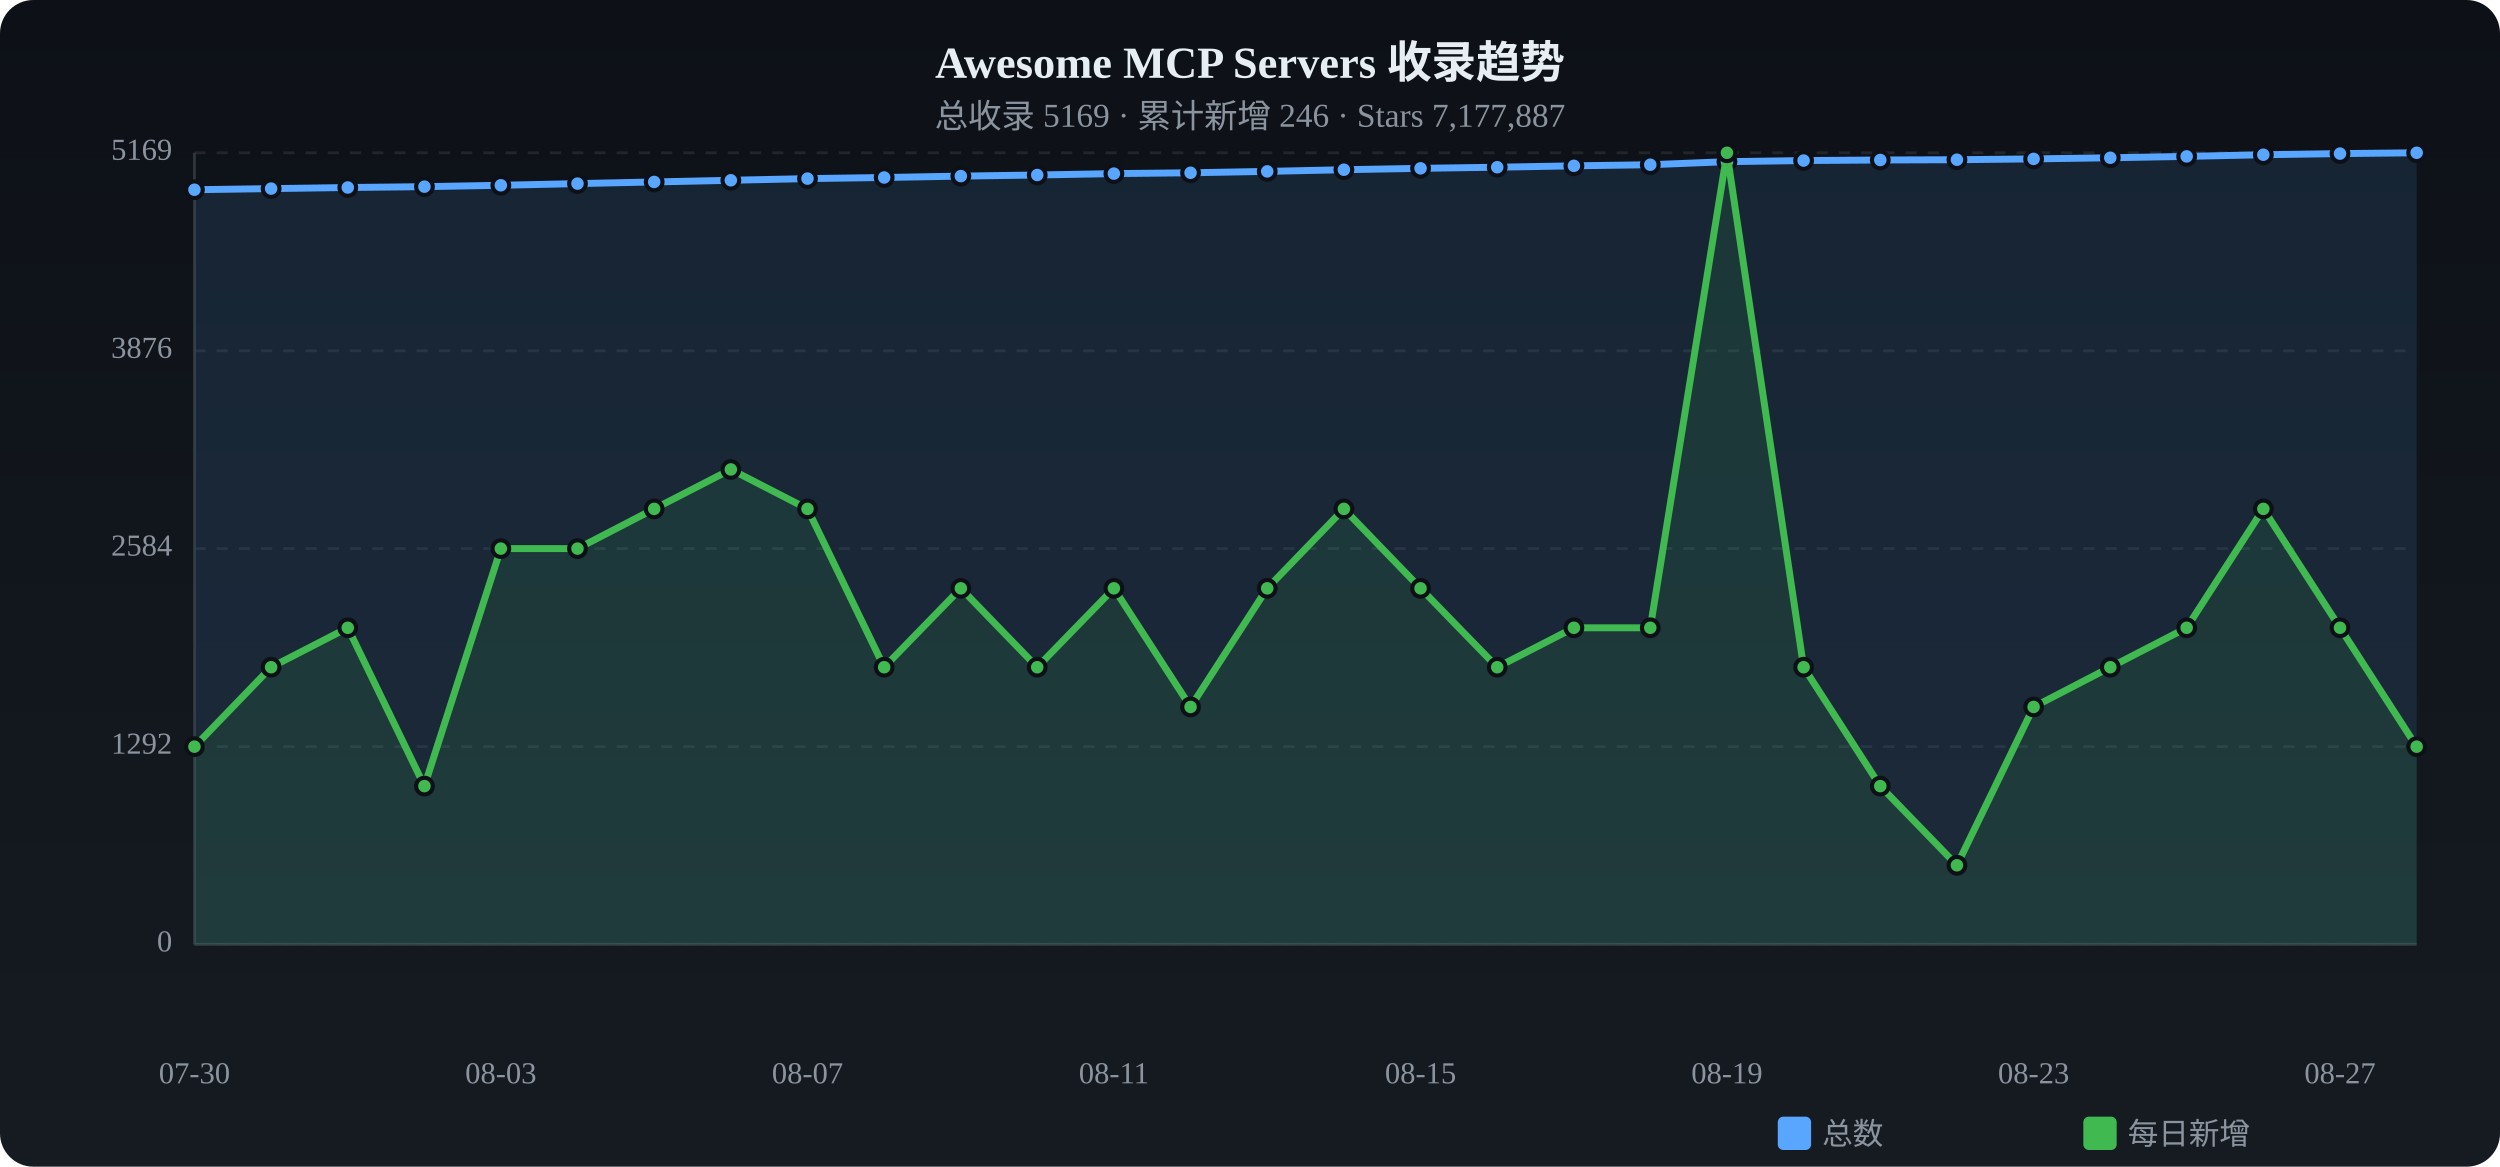
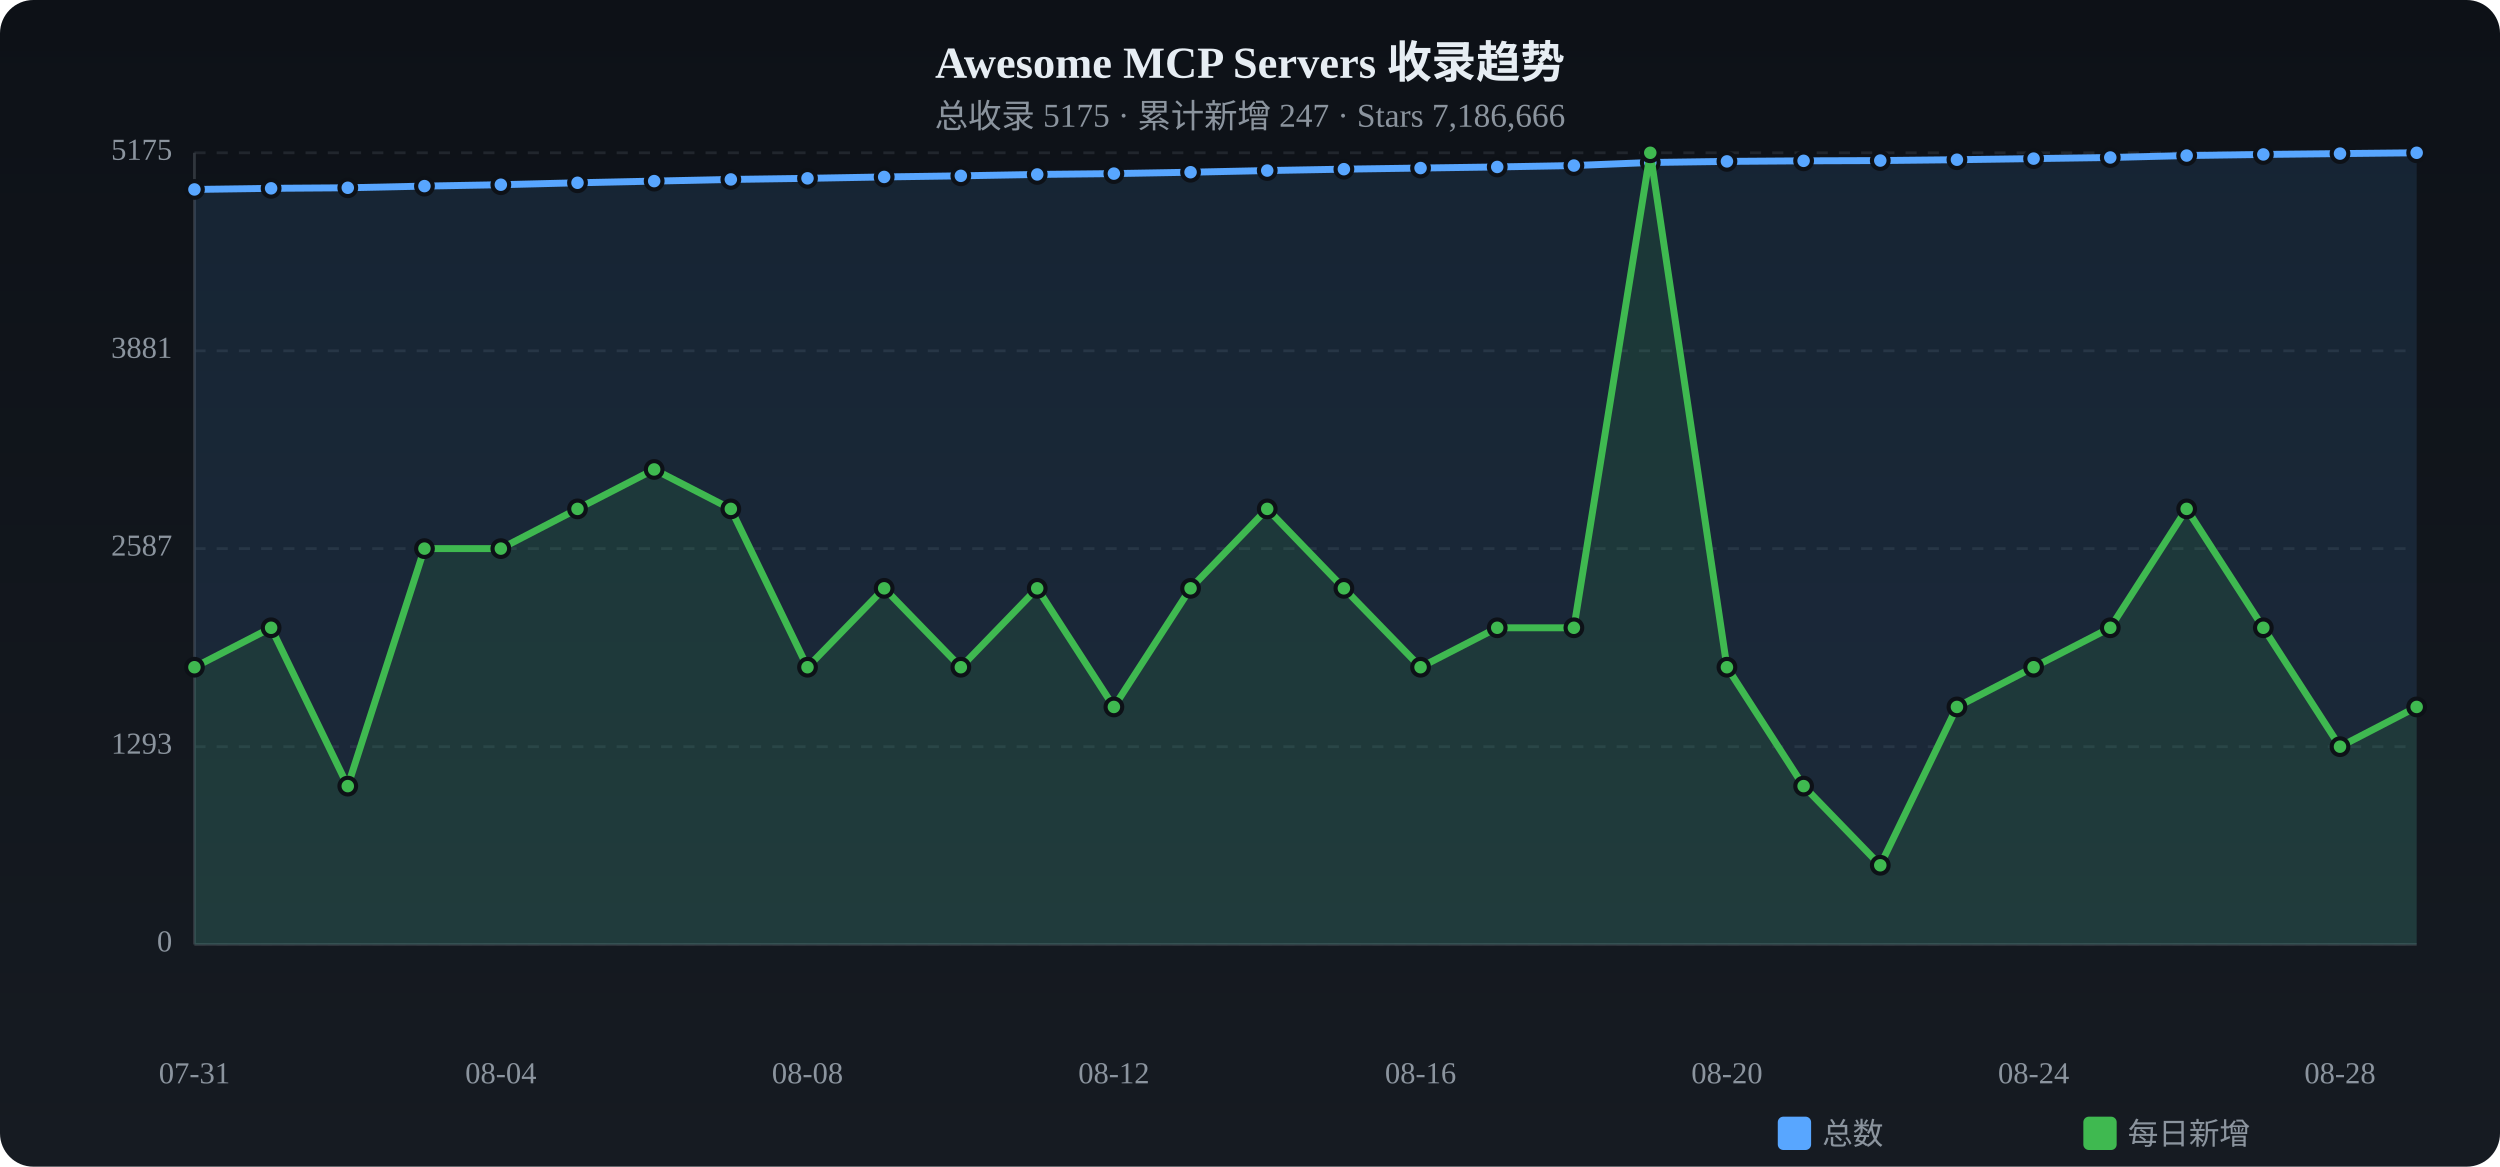
<svg xmlns="http://www.w3.org/2000/svg" viewBox="0 0 900 420" width="900" height="420">
  <defs>
    <linearGradient id="tbg" x1="0%" y1="0%" x2="0%" y2="100%">
      <stop offset="0%" stop-color="#0d1117" />
      <stop offset="100%" stop-color="#161b22" />
    </linearGradient>
  </defs>
  <rect width="900" height="420" rx="12" fill="url(#tbg)" />
  <text x="450.0" y="28" text-anchor="middle" fill="#e6edf3" font-size="16" font-weight="bold">Awesome MCP Servers 收录趋势</text>
-   <text x="450.0" y="46" text-anchor="middle" fill="#8b949e" font-size="12">总收录 5169 · 累计新增 246 · Stars 7,177,887</text>
+   <text x="450.0" y="46" text-anchor="middle" fill="#8b949e" font-size="12">总收录 5175 · 累计新增 247 · Stars 7,186,666</text>
  <text x="62" y="340.0" text-anchor="end" fill="#8b949e" font-size="11" dominant-baseline="middle">0</text>
  <line x1="70" y1="340.0" x2="870" y2="340.0" stroke="#21262d" stroke-dasharray="4 4" />
-   <text x="62" y="268.8" text-anchor="end" fill="#8b949e" font-size="11" dominant-baseline="middle">1292</text>
+   <text x="62" y="268.8" text-anchor="end" fill="#8b949e" font-size="11" dominant-baseline="middle">1293</text>
  <line x1="70" y1="268.8" x2="870" y2="268.8" stroke="#21262d" stroke-dasharray="4 4" />
-   <text x="62" y="197.5" text-anchor="end" fill="#8b949e" font-size="11" dominant-baseline="middle">2584</text>
+   <text x="62" y="197.5" text-anchor="end" fill="#8b949e" font-size="11" dominant-baseline="middle">2587</text>
  <line x1="70" y1="197.5" x2="870" y2="197.5" stroke="#21262d" stroke-dasharray="4 4" />
-   <text x="62" y="126.3" text-anchor="end" fill="#8b949e" font-size="11" dominant-baseline="middle">3876</text>
+   <text x="62" y="126.3" text-anchor="end" fill="#8b949e" font-size="11" dominant-baseline="middle">3881</text>
  <line x1="70" y1="126.3" x2="870" y2="126.3" stroke="#21262d" stroke-dasharray="4 4" />
-   <text x="62" y="55.0" text-anchor="end" fill="#8b949e" font-size="11" dominant-baseline="middle">5169</text>
+   <text x="62" y="55.0" text-anchor="end" fill="#8b949e" font-size="11" dominant-baseline="middle">5175</text>
  <line x1="70" y1="55.0" x2="870" y2="55.0" stroke="#21262d" stroke-dasharray="4 4" />
  <line x1="70" y1="55" x2="70" y2="340" stroke="#30363d" />
  <line x1="70" y1="340" x2="870" y2="340" stroke="#30363d" />
-   <path d="M70.0,68.3 L97.6,67.9 L125.2,67.5 L152.8,67.2 L180.3,66.7 L207.9,66.1 L235.5,65.5 L263.1,64.9 L290.7,64.3 L318.3,63.9 L345.9,63.4 L373.4,63.0 L401.0,62.5 L428.6,62.2 L456.2,61.7 L483.8,61.1 L511.4,60.6 L539.0,60.2 L566.6,59.7 L594.1,59.3 L621.7,58.2 L649.3,57.8 L676.9,57.6 L704.5,57.5 L732.1,57.2 L759.7,56.8 L787.2,56.3 L814.8,55.7 L842.4,55.3 L870.0,55.0 L870.0,340 L70.0,340 Z" fill="#58a6ff" opacity="0.12" />
-   <polyline points="70.0,68.3 97.6,67.9 125.2,67.5 152.8,67.2 180.3,66.7 207.9,66.1 235.5,65.5 263.1,64.9 290.7,64.3 318.3,63.9 345.9,63.4 373.4,63.0 401.0,62.5 428.6,62.2 456.2,61.7 483.8,61.1 511.4,60.6 539.0,60.2 566.6,59.7 594.1,59.3 621.7,58.2 649.3,57.8 676.9,57.6 704.5,57.5 732.1,57.2 759.7,56.8 787.2,56.3 814.8,55.7 842.4,55.3 870.0,55.0" fill="none" stroke="#58a6ff" stroke-width="2.5" stroke-linecap="round" stroke-linejoin="round" />
-   <circle cx="70.0" cy="68.3" r="3" fill="#58a6ff" stroke="#0d1117" stroke-width="1.5" />
-   <circle cx="97.6" cy="67.9" r="3" fill="#58a6ff" stroke="#0d1117" stroke-width="1.5" />
-   <circle cx="125.2" cy="67.5" r="3" fill="#58a6ff" stroke="#0d1117" stroke-width="1.5" />
-   <circle cx="152.8" cy="67.2" r="3" fill="#58a6ff" stroke="#0d1117" stroke-width="1.5" />
-   <circle cx="180.3" cy="66.7" r="3" fill="#58a6ff" stroke="#0d1117" stroke-width="1.5" />
-   <circle cx="207.9" cy="66.1" r="3" fill="#58a6ff" stroke="#0d1117" stroke-width="1.5" />
-   <circle cx="235.5" cy="65.5" r="3" fill="#58a6ff" stroke="#0d1117" stroke-width="1.5" />
-   <circle cx="263.1" cy="64.9" r="3" fill="#58a6ff" stroke="#0d1117" stroke-width="1.5" />
-   <circle cx="290.7" cy="64.3" r="3" fill="#58a6ff" stroke="#0d1117" stroke-width="1.5" />
-   <circle cx="318.3" cy="63.9" r="3" fill="#58a6ff" stroke="#0d1117" stroke-width="1.5" />
-   <circle cx="345.9" cy="63.4" r="3" fill="#58a6ff" stroke="#0d1117" stroke-width="1.5" />
-   <circle cx="373.4" cy="63.0" r="3" fill="#58a6ff" stroke="#0d1117" stroke-width="1.5" />
+   <path d="M70.0,68.2 L97.6,67.8 L125.2,67.6 L152.8,67.0 L180.3,66.5 L207.9,65.8 L235.5,65.2 L263.1,64.6 L290.7,64.2 L318.3,63.7 L345.9,63.3 L373.4,62.8 L401.0,62.5 L428.6,62.0 L456.2,61.4 L483.8,60.9 L511.4,60.5 L539.0,60.1 L566.6,59.6 L594.1,58.5 L621.7,58.1 L649.3,57.9 L676.9,57.8 L704.5,57.5 L732.1,57.1 L759.7,56.7 L787.2,56.0 L814.8,55.6 L842.4,55.3 L870.0,55.0 L870.0,340 L70.0,340 Z" fill="#58a6ff" opacity="0.12" />
+   <polyline points="70.0,68.2 97.6,67.8 125.2,67.6 152.8,67.0 180.3,66.5 207.9,65.8 235.5,65.2 263.1,64.6 290.7,64.2 318.3,63.7 345.9,63.3 373.4,62.8 401.0,62.5 428.6,62.0 456.2,61.4 483.8,60.9 511.4,60.5 539.0,60.1 566.6,59.6 594.1,58.5 621.7,58.1 649.3,57.9 676.9,57.8 704.5,57.5 732.1,57.1 759.7,56.7 787.2,56.0 814.8,55.6 842.4,55.3 870.0,55.0" fill="none" stroke="#58a6ff" stroke-width="2.5" stroke-linecap="round" stroke-linejoin="round" />
+   <circle cx="70.0" cy="68.2" r="3" fill="#58a6ff" stroke="#0d1117" stroke-width="1.5" />
+   <circle cx="97.6" cy="67.8" r="3" fill="#58a6ff" stroke="#0d1117" stroke-width="1.5" />
+   <circle cx="125.2" cy="67.6" r="3" fill="#58a6ff" stroke="#0d1117" stroke-width="1.5" />
+   <circle cx="152.8" cy="67.0" r="3" fill="#58a6ff" stroke="#0d1117" stroke-width="1.5" />
+   <circle cx="180.3" cy="66.5" r="3" fill="#58a6ff" stroke="#0d1117" stroke-width="1.5" />
+   <circle cx="207.9" cy="65.8" r="3" fill="#58a6ff" stroke="#0d1117" stroke-width="1.5" />
+   <circle cx="235.5" cy="65.2" r="3" fill="#58a6ff" stroke="#0d1117" stroke-width="1.5" />
+   <circle cx="263.1" cy="64.6" r="3" fill="#58a6ff" stroke="#0d1117" stroke-width="1.5" />
+   <circle cx="290.7" cy="64.2" r="3" fill="#58a6ff" stroke="#0d1117" stroke-width="1.5" />
+   <circle cx="318.3" cy="63.7" r="3" fill="#58a6ff" stroke="#0d1117" stroke-width="1.5" />
+   <circle cx="345.9" cy="63.3" r="3" fill="#58a6ff" stroke="#0d1117" stroke-width="1.5" />
+   <circle cx="373.4" cy="62.8" r="3" fill="#58a6ff" stroke="#0d1117" stroke-width="1.5" />
  <circle cx="401.0" cy="62.5" r="3" fill="#58a6ff" stroke="#0d1117" stroke-width="1.5" />
-   <circle cx="428.6" cy="62.2" r="3" fill="#58a6ff" stroke="#0d1117" stroke-width="1.5" />
-   <circle cx="456.2" cy="61.7" r="3" fill="#58a6ff" stroke="#0d1117" stroke-width="1.5" />
-   <circle cx="483.8" cy="61.1" r="3" fill="#58a6ff" stroke="#0d1117" stroke-width="1.5" />
-   <circle cx="511.4" cy="60.6" r="3" fill="#58a6ff" stroke="#0d1117" stroke-width="1.5" />
-   <circle cx="539.0" cy="60.2" r="3" fill="#58a6ff" stroke="#0d1117" stroke-width="1.5" />
-   <circle cx="566.6" cy="59.7" r="3" fill="#58a6ff" stroke="#0d1117" stroke-width="1.5" />
-   <circle cx="594.1" cy="59.3" r="3" fill="#58a6ff" stroke="#0d1117" stroke-width="1.5" />
-   <circle cx="621.7" cy="58.2" r="3" fill="#58a6ff" stroke="#0d1117" stroke-width="1.5" />
-   <circle cx="649.3" cy="57.8" r="3" fill="#58a6ff" stroke="#0d1117" stroke-width="1.5" />
-   <circle cx="676.9" cy="57.6" r="3" fill="#58a6ff" stroke="#0d1117" stroke-width="1.5" />
+   <circle cx="428.6" cy="62.0" r="3" fill="#58a6ff" stroke="#0d1117" stroke-width="1.5" />
+   <circle cx="456.2" cy="61.4" r="3" fill="#58a6ff" stroke="#0d1117" stroke-width="1.5" />
+   <circle cx="483.8" cy="60.9" r="3" fill="#58a6ff" stroke="#0d1117" stroke-width="1.5" />
+   <circle cx="511.4" cy="60.5" r="3" fill="#58a6ff" stroke="#0d1117" stroke-width="1.5" />
+   <circle cx="539.0" cy="60.1" r="3" fill="#58a6ff" stroke="#0d1117" stroke-width="1.5" />
+   <circle cx="566.6" cy="59.6" r="3" fill="#58a6ff" stroke="#0d1117" stroke-width="1.5" />
+   <circle cx="594.1" cy="58.5" r="3" fill="#58a6ff" stroke="#0d1117" stroke-width="1.5" />
+   <circle cx="621.7" cy="58.1" r="3" fill="#58a6ff" stroke="#0d1117" stroke-width="1.5" />
+   <circle cx="649.3" cy="57.9" r="3" fill="#58a6ff" stroke="#0d1117" stroke-width="1.5" />
+   <circle cx="676.9" cy="57.8" r="3" fill="#58a6ff" stroke="#0d1117" stroke-width="1.5" />
  <circle cx="704.5" cy="57.5" r="3" fill="#58a6ff" stroke="#0d1117" stroke-width="1.5" />
-   <circle cx="732.1" cy="57.2" r="3" fill="#58a6ff" stroke="#0d1117" stroke-width="1.5" />
-   <circle cx="759.7" cy="56.8" r="3" fill="#58a6ff" stroke="#0d1117" stroke-width="1.5" />
-   <circle cx="787.2" cy="56.3" r="3" fill="#58a6ff" stroke="#0d1117" stroke-width="1.5" />
-   <circle cx="814.8" cy="55.7" r="3" fill="#58a6ff" stroke="#0d1117" stroke-width="1.5" />
+   <circle cx="732.1" cy="57.1" r="3" fill="#58a6ff" stroke="#0d1117" stroke-width="1.5" />
+   <circle cx="759.7" cy="56.7" r="3" fill="#58a6ff" stroke="#0d1117" stroke-width="1.5" />
+   <circle cx="787.2" cy="56.0" r="3" fill="#58a6ff" stroke="#0d1117" stroke-width="1.5" />
+   <circle cx="814.8" cy="55.6" r="3" fill="#58a6ff" stroke="#0d1117" stroke-width="1.5" />
  <circle cx="842.4" cy="55.3" r="3" fill="#58a6ff" stroke="#0d1117" stroke-width="1.5" />
  <circle cx="870.0" cy="55.0" r="3" fill="#58a6ff" stroke="#0d1117" stroke-width="1.5" />
-   <path d="M70.0,268.8 L97.6,240.2 L125.2,226.0 L152.8,283.0 L180.3,197.5 L207.9,197.5 L235.5,183.2 L263.1,169.0 L290.7,183.2 L318.3,240.2 L345.9,211.8 L373.4,240.2 L401.0,211.8 L428.6,254.5 L456.2,211.8 L483.8,183.2 L511.4,211.8 L539.0,240.2 L566.6,226.0 L594.1,226.0 L621.7,55.0 L649.3,240.2 L676.9,283.0 L704.5,311.5 L732.1,254.5 L759.7,240.2 L787.2,226.0 L814.8,183.2 L842.4,226.0 L870.0,268.8 L870.0,340 L70.0,340 Z" fill="#3fb950" opacity="0.12" />
-   <polyline points="70.0,268.8 97.6,240.2 125.2,226.0 152.8,283.0 180.3,197.5 207.9,197.5 235.5,183.2 263.1,169.0 290.7,183.2 318.3,240.2 345.9,211.8 373.4,240.2 401.0,211.8 428.6,254.5 456.2,211.8 483.8,183.2 511.4,211.8 539.0,240.2 566.6,226.0 594.1,226.0 621.7,55.0 649.3,240.2 676.9,283.0 704.5,311.5 732.1,254.5 759.7,240.2 787.2,226.0 814.8,183.2 842.4,226.0 870.0,268.8" fill="none" stroke="#3fb950" stroke-width="2.5" stroke-linecap="round" stroke-linejoin="round" />
-   <circle cx="70.0" cy="268.8" r="3" fill="#3fb950" stroke="#0d1117" stroke-width="1.5" />
-   <circle cx="97.6" cy="240.2" r="3" fill="#3fb950" stroke="#0d1117" stroke-width="1.5" />
-   <circle cx="125.2" cy="226.0" r="3" fill="#3fb950" stroke="#0d1117" stroke-width="1.5" />
-   <circle cx="152.8" cy="283.0" r="3" fill="#3fb950" stroke="#0d1117" stroke-width="1.5" />
+   <path d="M70.0,240.2 L97.6,226.0 L125.2,283.0 L152.8,197.5 L180.3,197.5 L207.9,183.2 L235.5,169.0 L263.1,183.2 L290.7,240.2 L318.3,211.8 L345.9,240.2 L373.4,211.8 L401.0,254.5 L428.6,211.8 L456.2,183.2 L483.8,211.8 L511.4,240.2 L539.0,226.0 L566.6,226.0 L594.1,55.0 L621.7,240.2 L649.3,283.0 L676.9,311.5 L704.5,254.5 L732.1,240.2 L759.7,226.0 L787.2,183.2 L814.8,226.0 L842.4,268.8 L870.0,254.5 L870.0,340 L70.0,340 Z" fill="#3fb950" opacity="0.12" />
+   <polyline points="70.0,240.2 97.6,226.0 125.2,283.0 152.8,197.5 180.3,197.5 207.9,183.2 235.5,169.0 263.1,183.2 290.7,240.2 318.3,211.8 345.9,240.2 373.4,211.8 401.0,254.5 428.6,211.8 456.2,183.2 483.8,211.8 511.4,240.2 539.0,226.0 566.6,226.0 594.1,55.0 621.7,240.2 649.3,283.0 676.9,311.5 704.5,254.5 732.1,240.2 759.7,226.0 787.2,183.2 814.8,226.0 842.4,268.8 870.0,254.5" fill="none" stroke="#3fb950" stroke-width="2.5" stroke-linecap="round" stroke-linejoin="round" />
+   <circle cx="70.0" cy="240.2" r="3" fill="#3fb950" stroke="#0d1117" stroke-width="1.5" />
+   <circle cx="97.6" cy="226.0" r="3" fill="#3fb950" stroke="#0d1117" stroke-width="1.5" />
+   <circle cx="125.2" cy="283.0" r="3" fill="#3fb950" stroke="#0d1117" stroke-width="1.5" />
+   <circle cx="152.8" cy="197.5" r="3" fill="#3fb950" stroke="#0d1117" stroke-width="1.5" />
  <circle cx="180.3" cy="197.5" r="3" fill="#3fb950" stroke="#0d1117" stroke-width="1.5" />
-   <circle cx="207.9" cy="197.5" r="3" fill="#3fb950" stroke="#0d1117" stroke-width="1.5" />
-   <circle cx="235.5" cy="183.2" r="3" fill="#3fb950" stroke="#0d1117" stroke-width="1.5" />
-   <circle cx="263.1" cy="169.0" r="3" fill="#3fb950" stroke="#0d1117" stroke-width="1.5" />
-   <circle cx="290.7" cy="183.2" r="3" fill="#3fb950" stroke="#0d1117" stroke-width="1.5" />
-   <circle cx="318.3" cy="240.2" r="3" fill="#3fb950" stroke="#0d1117" stroke-width="1.5" />
-   <circle cx="345.9" cy="211.8" r="3" fill="#3fb950" stroke="#0d1117" stroke-width="1.5" />
-   <circle cx="373.4" cy="240.2" r="3" fill="#3fb950" stroke="#0d1117" stroke-width="1.5" />
-   <circle cx="401.0" cy="211.8" r="3" fill="#3fb950" stroke="#0d1117" stroke-width="1.5" />
-   <circle cx="428.6" cy="254.5" r="3" fill="#3fb950" stroke="#0d1117" stroke-width="1.5" />
-   <circle cx="456.2" cy="211.8" r="3" fill="#3fb950" stroke="#0d1117" stroke-width="1.5" />
-   <circle cx="483.8" cy="183.2" r="3" fill="#3fb950" stroke="#0d1117" stroke-width="1.5" />
-   <circle cx="511.4" cy="211.8" r="3" fill="#3fb950" stroke="#0d1117" stroke-width="1.5" />
-   <circle cx="539.0" cy="240.2" r="3" fill="#3fb950" stroke="#0d1117" stroke-width="1.5" />
+   <circle cx="207.9" cy="183.2" r="3" fill="#3fb950" stroke="#0d1117" stroke-width="1.5" />
+   <circle cx="235.5" cy="169.0" r="3" fill="#3fb950" stroke="#0d1117" stroke-width="1.5" />
+   <circle cx="263.1" cy="183.2" r="3" fill="#3fb950" stroke="#0d1117" stroke-width="1.5" />
+   <circle cx="290.7" cy="240.2" r="3" fill="#3fb950" stroke="#0d1117" stroke-width="1.5" />
+   <circle cx="318.3" cy="211.8" r="3" fill="#3fb950" stroke="#0d1117" stroke-width="1.5" />
+   <circle cx="345.9" cy="240.2" r="3" fill="#3fb950" stroke="#0d1117" stroke-width="1.5" />
+   <circle cx="373.4" cy="211.8" r="3" fill="#3fb950" stroke="#0d1117" stroke-width="1.5" />
+   <circle cx="401.0" cy="254.5" r="3" fill="#3fb950" stroke="#0d1117" stroke-width="1.5" />
+   <circle cx="428.6" cy="211.8" r="3" fill="#3fb950" stroke="#0d1117" stroke-width="1.5" />
+   <circle cx="456.2" cy="183.2" r="3" fill="#3fb950" stroke="#0d1117" stroke-width="1.5" />
+   <circle cx="483.8" cy="211.8" r="3" fill="#3fb950" stroke="#0d1117" stroke-width="1.5" />
+   <circle cx="511.4" cy="240.2" r="3" fill="#3fb950" stroke="#0d1117" stroke-width="1.5" />
+   <circle cx="539.0" cy="226.0" r="3" fill="#3fb950" stroke="#0d1117" stroke-width="1.5" />
  <circle cx="566.6" cy="226.0" r="3" fill="#3fb950" stroke="#0d1117" stroke-width="1.5" />
-   <circle cx="594.1" cy="226.0" r="3" fill="#3fb950" stroke="#0d1117" stroke-width="1.5" />
-   <circle cx="621.7" cy="55.0" r="3" fill="#3fb950" stroke="#0d1117" stroke-width="1.5" />
-   <circle cx="649.3" cy="240.2" r="3" fill="#3fb950" stroke="#0d1117" stroke-width="1.5" />
-   <circle cx="676.9" cy="283.0" r="3" fill="#3fb950" stroke="#0d1117" stroke-width="1.5" />
-   <circle cx="704.5" cy="311.5" r="3" fill="#3fb950" stroke="#0d1117" stroke-width="1.5" />
-   <circle cx="732.1" cy="254.5" r="3" fill="#3fb950" stroke="#0d1117" stroke-width="1.5" />
-   <circle cx="759.7" cy="240.2" r="3" fill="#3fb950" stroke="#0d1117" stroke-width="1.5" />
-   <circle cx="787.2" cy="226.0" r="3" fill="#3fb950" stroke="#0d1117" stroke-width="1.5" />
-   <circle cx="814.8" cy="183.2" r="3" fill="#3fb950" stroke="#0d1117" stroke-width="1.5" />
-   <circle cx="842.4" cy="226.0" r="3" fill="#3fb950" stroke="#0d1117" stroke-width="1.5" />
-   <circle cx="870.0" cy="268.8" r="3" fill="#3fb950" stroke="#0d1117" stroke-width="1.5" />
-   <text x="70.0" y="390" text-anchor="middle" fill="#8b949e" font-size="11">07-30</text>
-   <text x="180.3" y="390" text-anchor="middle" fill="#8b949e" font-size="11">08-03</text>
-   <text x="290.7" y="390" text-anchor="middle" fill="#8b949e" font-size="11">08-07</text>
-   <text x="401.0" y="390" text-anchor="middle" fill="#8b949e" font-size="11">08-11</text>
-   <text x="511.4" y="390" text-anchor="middle" fill="#8b949e" font-size="11">08-15</text>
-   <text x="621.7" y="390" text-anchor="middle" fill="#8b949e" font-size="11">08-19</text>
-   <text x="732.1" y="390" text-anchor="middle" fill="#8b949e" font-size="11">08-23</text>
-   <text x="842.4" y="390" text-anchor="middle" fill="#8b949e" font-size="11">08-27</text>
+   <circle cx="594.1" cy="55.0" r="3" fill="#3fb950" stroke="#0d1117" stroke-width="1.5" />
+   <circle cx="621.7" cy="240.2" r="3" fill="#3fb950" stroke="#0d1117" stroke-width="1.5" />
+   <circle cx="649.3" cy="283.0" r="3" fill="#3fb950" stroke="#0d1117" stroke-width="1.5" />
+   <circle cx="676.9" cy="311.5" r="3" fill="#3fb950" stroke="#0d1117" stroke-width="1.5" />
+   <circle cx="704.5" cy="254.5" r="3" fill="#3fb950" stroke="#0d1117" stroke-width="1.5" />
+   <circle cx="732.1" cy="240.2" r="3" fill="#3fb950" stroke="#0d1117" stroke-width="1.5" />
+   <circle cx="759.7" cy="226.0" r="3" fill="#3fb950" stroke="#0d1117" stroke-width="1.5" />
+   <circle cx="787.2" cy="183.2" r="3" fill="#3fb950" stroke="#0d1117" stroke-width="1.5" />
+   <circle cx="814.8" cy="226.0" r="3" fill="#3fb950" stroke="#0d1117" stroke-width="1.5" />
+   <circle cx="842.4" cy="268.8" r="3" fill="#3fb950" stroke="#0d1117" stroke-width="1.5" />
+   <circle cx="870.0" cy="254.5" r="3" fill="#3fb950" stroke="#0d1117" stroke-width="1.5" />
+   <text x="70.0" y="390" text-anchor="middle" fill="#8b949e" font-size="11">07-31</text>
+   <text x="180.3" y="390" text-anchor="middle" fill="#8b949e" font-size="11">08-04</text>
+   <text x="290.7" y="390" text-anchor="middle" fill="#8b949e" font-size="11">08-08</text>
+   <text x="401.0" y="390" text-anchor="middle" fill="#8b949e" font-size="11">08-12</text>
+   <text x="511.4" y="390" text-anchor="middle" fill="#8b949e" font-size="11">08-16</text>
+   <text x="621.7" y="390" text-anchor="middle" fill="#8b949e" font-size="11">08-20</text>
+   <text x="732.1" y="390" text-anchor="middle" fill="#8b949e" font-size="11">08-24</text>
+   <text x="842.4" y="390" text-anchor="middle" fill="#8b949e" font-size="11">08-28</text>
  <rect x="640" y="402" width="12" height="12" rx="2" fill="#58a6ff" />
  <text x="656" y="412" fill="#8b949e" font-size="11">总数</text>
  <rect x="750" y="402" width="12" height="12" rx="2" fill="#3fb950" />
  <text x="766" y="412" fill="#8b949e" font-size="11">每日新增</text>
</svg>
